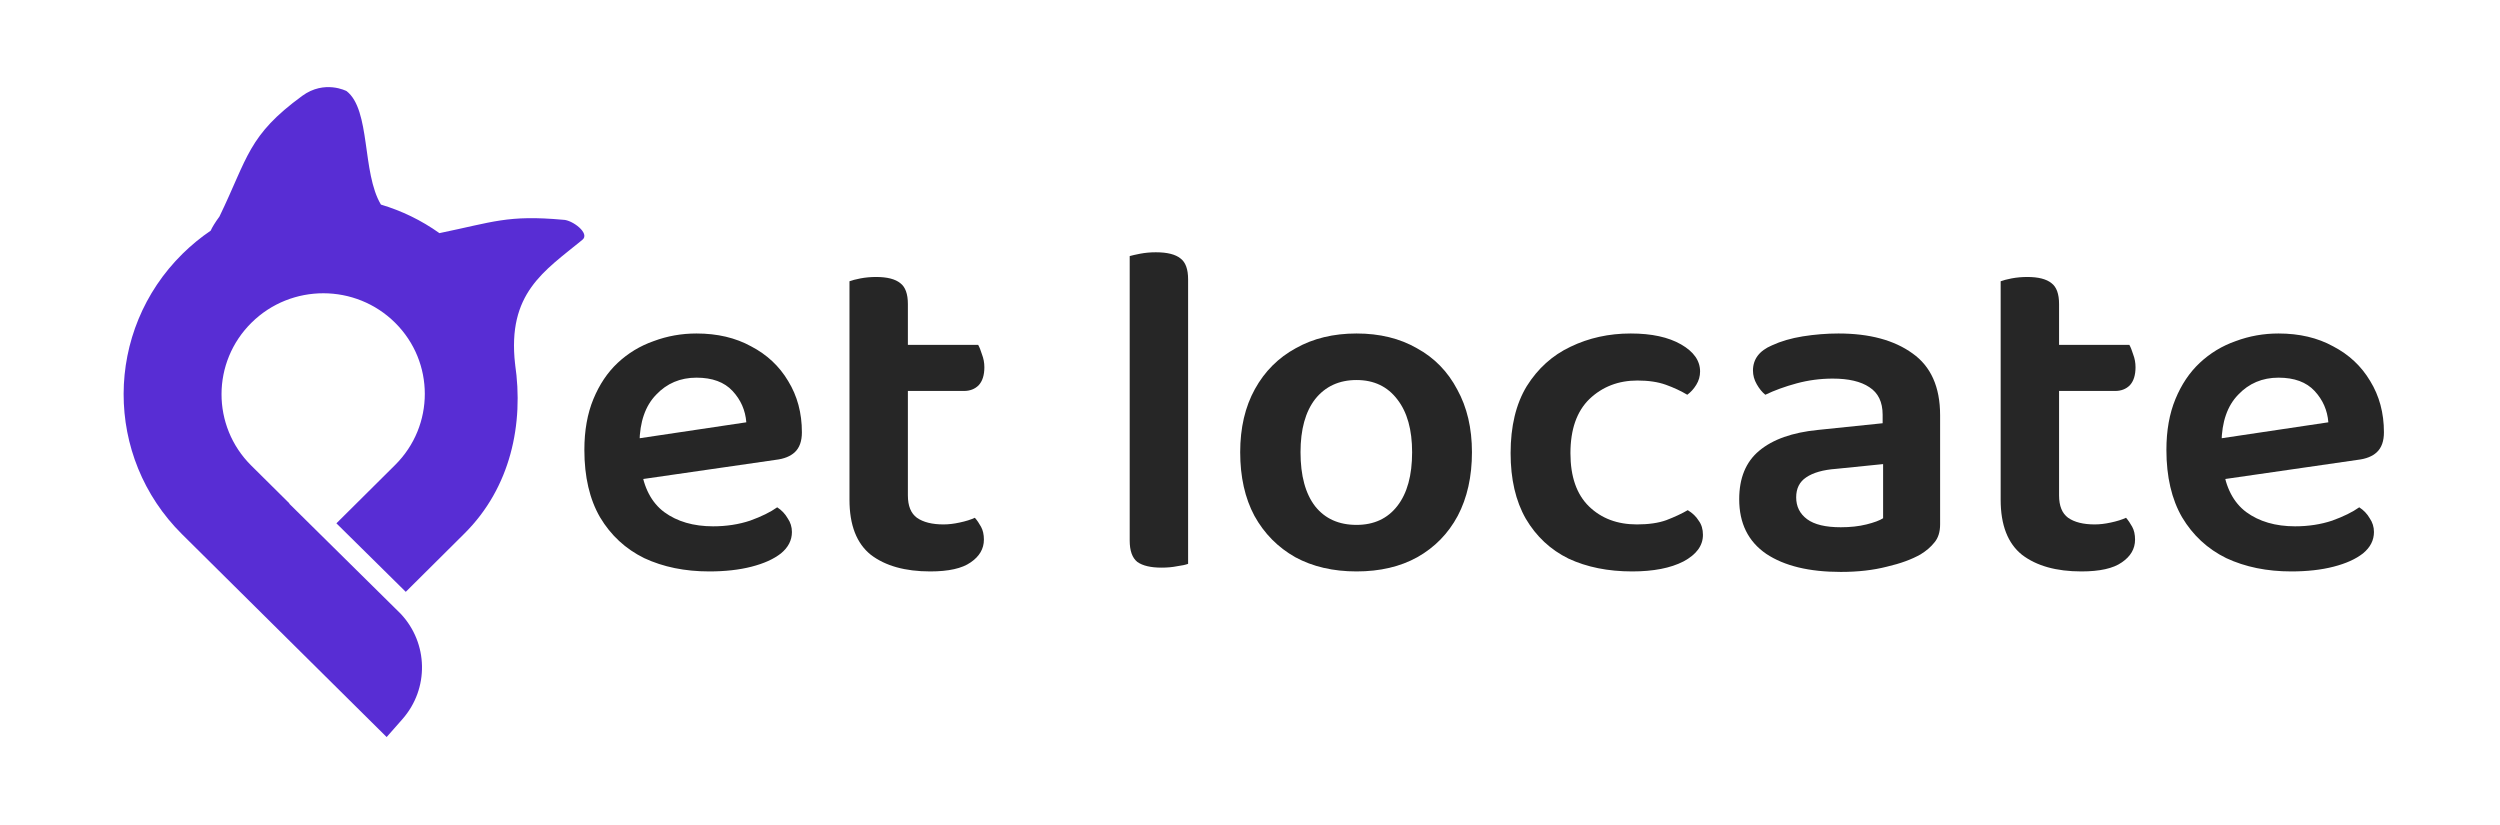
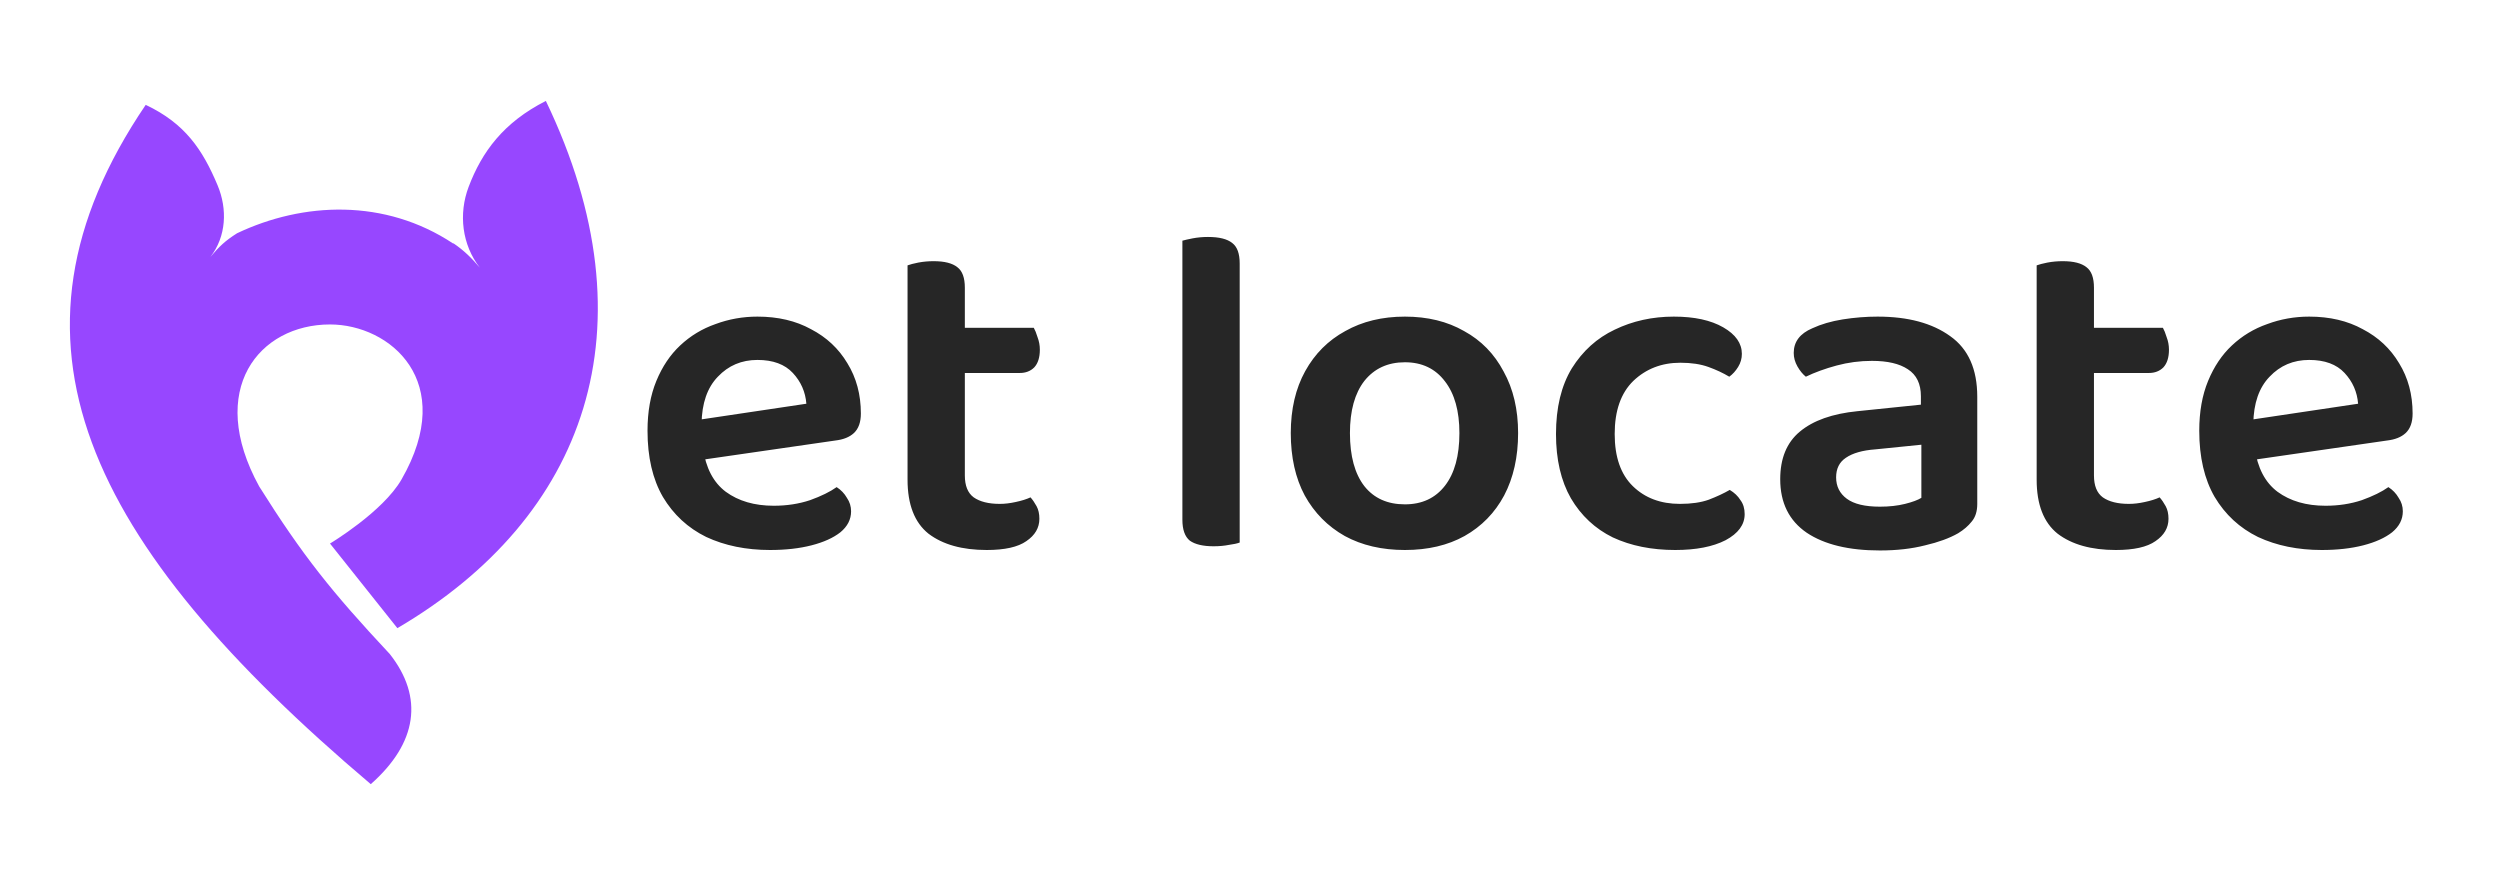
- <svg xmlns="http://www.w3.org/2000/svg" width="91" height="30" viewBox="0 0 91 30" fill="none">
-   <path fill-rule="evenodd" clip-rule="evenodd" d="M7.669 8.396C7.31 8.64 6.969 8.919 6.649 9.233C3.795 12.043 3.78 16.624 6.627 19.447L14.074 26.829L14.649 26.176C15.626 25.065 15.591 23.409 14.584 22.34L10.529 18.334L10.537 18.326L9.147 16.948C7.698 15.512 7.703 13.175 9.16 11.741C10.607 10.316 12.945 10.321 14.383 11.749C15.823 13.179 15.823 15.495 14.383 16.925L12.245 19.049L14.77 21.543L16.905 19.421C18.59 17.748 19.071 15.425 18.749 13.252C18.789 13.217 18.724 13.305 18.749 13.252C18.459 10.67 19.811 9.866 21.193 8.734C21.5 8.5 20.828 8.001 20.5 8C18.475 7.817 17.953 8.083 15.995 8.486C15.336 8.017 14.616 7.67 13.866 7.447C13.167 6.284 13.5 4 12.613 3.314V3.315C12.613 3.315 11.815 2.894 11 3.49C9.026 4.933 9.03 5.724 7.989 7.88C7.823 8.108 7.722 8.275 7.669 8.396Z" fill="#582DD4" />
-   <path d="M80.206 17.55L80.119 16.064L84.752 15.372C84.718 14.934 84.551 14.554 84.251 14.231C83.951 13.908 83.514 13.747 82.937 13.747C82.35 13.747 81.86 13.954 81.468 14.369C81.076 14.773 80.874 15.355 80.863 16.115L80.915 17.014C81.018 17.752 81.301 18.294 81.762 18.639C82.234 18.985 82.828 19.158 83.542 19.158C84.026 19.158 84.476 19.089 84.891 18.951C85.306 18.801 85.634 18.639 85.876 18.466C86.038 18.57 86.164 18.703 86.257 18.864C86.36 19.014 86.412 19.181 86.412 19.365C86.412 19.665 86.28 19.924 86.014 20.143C85.749 20.351 85.392 20.512 84.943 20.627C84.493 20.743 83.98 20.8 83.404 20.8C82.517 20.8 81.727 20.639 81.036 20.316C80.356 19.982 79.82 19.486 79.428 18.829C79.048 18.173 78.857 17.354 78.857 16.375C78.857 15.672 78.967 15.055 79.186 14.525C79.405 13.995 79.699 13.557 80.068 13.211C80.448 12.854 80.886 12.589 81.381 12.416C81.877 12.231 82.396 12.139 82.937 12.139C83.698 12.139 84.361 12.295 84.925 12.606C85.502 12.906 85.951 13.326 86.274 13.868C86.608 14.41 86.775 15.032 86.775 15.735C86.775 16.058 86.689 16.3 86.516 16.461C86.355 16.611 86.124 16.703 85.824 16.738L80.206 17.55Z" fill="#262626" />
-   <path d="M72.824 15.994H74.95V18.034C74.95 18.415 75.06 18.686 75.279 18.847C75.509 19.008 75.832 19.089 76.247 19.089C76.431 19.089 76.627 19.066 76.835 19.02C77.053 18.974 77.238 18.916 77.388 18.847C77.468 18.939 77.543 19.049 77.612 19.175C77.682 19.302 77.716 19.458 77.716 19.642C77.716 19.976 77.555 20.253 77.232 20.472C76.921 20.691 76.431 20.8 75.763 20.8C74.852 20.8 74.132 20.599 73.602 20.195C73.083 19.78 72.824 19.112 72.824 18.19V15.994ZM74.12 14.231V12.554H77.509C77.555 12.635 77.601 12.75 77.647 12.9C77.705 13.05 77.733 13.205 77.733 13.367C77.733 13.655 77.664 13.874 77.526 14.024C77.388 14.162 77.209 14.231 76.99 14.231H74.12ZM74.95 16.461H72.824V10.238C72.916 10.203 73.049 10.168 73.221 10.134C73.406 10.099 73.596 10.082 73.792 10.082C74.195 10.082 74.489 10.157 74.674 10.307C74.858 10.445 74.95 10.699 74.95 11.067V16.461Z" fill="#262626" />
-   <path d="M67.006 19.192C67.352 19.192 67.663 19.158 67.94 19.089C68.217 19.02 68.418 18.945 68.545 18.864V16.893L66.834 17.066C66.361 17.101 65.998 17.204 65.744 17.377C65.502 17.539 65.381 17.781 65.381 18.103C65.381 18.438 65.514 18.703 65.779 18.899C66.044 19.095 66.453 19.192 67.006 19.192ZM66.92 12.139C68.049 12.139 68.948 12.381 69.617 12.865C70.285 13.338 70.62 14.087 70.62 15.113V19.089C70.62 19.365 70.55 19.584 70.412 19.746C70.285 19.907 70.118 20.051 69.911 20.178C69.588 20.362 69.179 20.512 68.683 20.627C68.188 20.754 67.629 20.818 67.006 20.818C65.854 20.818 64.949 20.599 64.292 20.161C63.635 19.711 63.307 19.049 63.307 18.173C63.307 17.4 63.549 16.813 64.033 16.409C64.528 15.994 65.243 15.741 66.177 15.649L68.528 15.406V15.095C68.528 14.634 68.366 14.3 68.044 14.093C67.733 13.885 67.289 13.781 66.713 13.781C66.263 13.781 65.825 13.839 65.399 13.954C64.972 14.07 64.592 14.208 64.258 14.369C64.142 14.277 64.039 14.15 63.947 13.989C63.854 13.828 63.808 13.661 63.808 13.488C63.808 13.073 64.039 12.767 64.5 12.571C64.822 12.421 65.197 12.312 65.623 12.243C66.061 12.174 66.494 12.139 66.92 12.139Z" fill="#262626" />
-   <path d="M59.601 13.851C58.91 13.851 58.328 14.075 57.855 14.525C57.394 14.974 57.164 15.631 57.164 16.496C57.164 17.349 57.389 17.994 57.838 18.432C58.288 18.87 58.87 19.089 59.584 19.089C60.011 19.089 60.368 19.037 60.656 18.933C60.956 18.818 61.215 18.697 61.434 18.57C61.607 18.674 61.739 18.801 61.831 18.951C61.935 19.089 61.987 19.262 61.987 19.469C61.987 19.861 61.751 20.184 61.278 20.437C60.806 20.679 60.183 20.8 59.411 20.8C58.535 20.8 57.763 20.645 57.095 20.334C56.438 20.011 55.919 19.527 55.539 18.881C55.17 18.236 54.986 17.441 54.986 16.496C54.986 15.516 55.181 14.704 55.573 14.058C55.977 13.413 56.507 12.934 57.164 12.623C57.832 12.3 58.564 12.139 59.359 12.139C60.12 12.139 60.731 12.272 61.192 12.537C61.653 12.802 61.883 13.13 61.883 13.522C61.883 13.695 61.837 13.856 61.745 14.006C61.653 14.156 61.543 14.277 61.417 14.369C61.186 14.231 60.927 14.11 60.639 14.006C60.35 13.902 60.005 13.851 59.601 13.851Z" fill="#262626" />
-   <path d="M53.579 16.461C53.579 17.349 53.407 18.121 53.061 18.778C52.715 19.423 52.225 19.924 51.591 20.282C50.969 20.627 50.231 20.8 49.379 20.8C48.526 20.8 47.782 20.627 47.148 20.282C46.515 19.924 46.019 19.423 45.662 18.778C45.316 18.132 45.143 17.36 45.143 16.461C45.143 15.574 45.322 14.807 45.679 14.162C46.036 13.516 46.532 13.021 47.166 12.675C47.8 12.318 48.537 12.139 49.379 12.139C50.22 12.139 50.952 12.318 51.574 12.675C52.208 13.021 52.698 13.522 53.044 14.179C53.401 14.825 53.579 15.585 53.579 16.461ZM49.379 13.833C48.745 13.833 48.243 14.064 47.874 14.525C47.517 14.986 47.339 15.631 47.339 16.461C47.339 17.314 47.517 17.971 47.874 18.432C48.232 18.881 48.733 19.106 49.379 19.106C50.012 19.106 50.508 18.876 50.865 18.415C51.223 17.954 51.401 17.302 51.401 16.461C51.401 15.643 51.223 15.003 50.865 14.542C50.508 14.07 50.012 13.833 49.379 13.833Z" fill="#262626" />
-   <path d="M41.121 15.994L43.247 16.098V20.524C43.155 20.558 43.023 20.587 42.85 20.61C42.677 20.645 42.487 20.662 42.279 20.662C41.887 20.662 41.593 20.593 41.398 20.454C41.213 20.305 41.121 20.045 41.121 19.677V15.994ZM43.247 17.187L41.121 17.083V9.321C41.202 9.298 41.328 9.269 41.501 9.235C41.686 9.2 41.876 9.183 42.072 9.183C42.487 9.183 42.786 9.258 42.971 9.408C43.155 9.546 43.247 9.799 43.247 10.168V17.187Z" fill="#262626" />
-   <path d="M30.921 15.994H33.047V18.034C33.047 18.415 33.157 18.686 33.376 18.847C33.606 19.008 33.929 19.089 34.344 19.089C34.529 19.089 34.724 19.066 34.932 19.02C35.151 18.974 35.335 18.916 35.485 18.847C35.566 18.939 35.641 19.049 35.71 19.175C35.779 19.302 35.814 19.458 35.814 19.642C35.814 19.976 35.652 20.253 35.33 20.472C35.018 20.691 34.529 20.8 33.86 20.8C32.95 20.8 32.229 20.599 31.699 20.195C31.18 19.78 30.921 19.112 30.921 18.19V15.994ZM32.218 14.231V12.554H35.606C35.652 12.635 35.698 12.75 35.744 12.9C35.802 13.05 35.831 13.205 35.831 13.367C35.831 13.655 35.762 13.874 35.623 14.024C35.485 14.162 35.306 14.231 35.087 14.231H32.218ZM33.047 16.461H30.921V10.238C31.013 10.203 31.146 10.168 31.319 10.134C31.503 10.099 31.693 10.082 31.889 10.082C32.293 10.082 32.587 10.157 32.771 10.307C32.955 10.445 33.047 10.699 33.047 11.067V16.461Z" fill="#262626" />
-   <path d="M22.62 17.55L22.533 16.064L27.166 15.372C27.132 14.934 26.965 14.554 26.665 14.231C26.365 13.908 25.927 13.747 25.351 13.747C24.763 13.747 24.273 13.954 23.882 14.369C23.49 14.773 23.288 15.355 23.277 16.115L23.328 17.014C23.432 17.752 23.715 18.294 24.176 18.639C24.648 18.985 25.242 19.158 25.956 19.158C26.44 19.158 26.89 19.089 27.305 18.951C27.72 18.801 28.048 18.639 28.29 18.466C28.451 18.57 28.578 18.703 28.67 18.864C28.774 19.014 28.826 19.181 28.826 19.365C28.826 19.665 28.693 19.924 28.428 20.143C28.163 20.351 27.806 20.512 27.357 20.627C26.907 20.743 26.394 20.8 25.818 20.8C24.93 20.8 24.141 20.639 23.45 20.316C22.77 19.982 22.234 19.486 21.842 18.829C21.461 18.173 21.271 17.354 21.271 16.375C21.271 15.672 21.381 15.055 21.6 14.525C21.819 13.995 22.113 13.557 22.481 13.211C22.862 12.854 23.3 12.589 23.795 12.416C24.291 12.231 24.809 12.139 25.351 12.139C26.112 12.139 26.774 12.295 27.339 12.606C27.916 12.906 28.365 13.326 28.688 13.868C29.022 14.41 29.189 15.032 29.189 15.735C29.189 16.058 29.103 16.3 28.93 16.461C28.768 16.611 28.538 16.703 28.238 16.738L22.62 17.55Z" fill="#262626" />
+ <svg xmlns="http://www.w3.org/2000/svg" width="161" height="57" viewBox="0 0 161 57" fill="none">
+   <path fill-rule="evenodd" clip-rule="evenodd" d="M9.384 6.753C-0.898 21.907 5.58 35.004 23.878 50.5C26.882 47.848 27.297 44.91 25.107 42.124C21.351 38.108 19.477 35.759 16.694 31.33C13.255 25.075 16.694 20.895 21.252 20.895C25.114 20.895 29.491 24.561 25.856 30.879C24.654 32.969 21.252 35.004 21.252 35.004L25.591 40.453C37.739 33.328 42.181 21.128 35.153 6.5C32.418 7.887 31.033 9.786 30.181 12.031C29.517 13.78 29.754 15.765 30.903 17.24V17.24C30.374 16.616 29.878 16.127 29.195 15.664C29.194 15.672 29.192 15.68 29.19 15.687C24.788 12.767 19.524 13.001 15.266 15.022C14.493 15.514 14.125 15.867 13.549 16.547V16.547C14.574 15.232 14.656 13.467 14.011 11.93C13.05 9.642 11.916 7.947 9.384 6.753Z" fill="#9747FF" />
+   <path d="M44.04 29.78L43.89 27.2L51.93 26C51.87 25.24 51.58 24.58 51.06 24.02C50.54 23.46 49.78 23.18 48.78 23.18C47.76 23.18 46.91 23.54 46.23 24.26C45.55 24.96 45.2 25.97 45.18 27.29L45.27 28.85C45.45 30.13 45.94 31.07 46.74 31.67C47.56 32.27 48.59 32.57 49.83 32.57C50.67 32.57 51.45 32.45 52.17 32.21C52.89 31.95 53.46 31.67 53.88 31.37C54.16 31.55 54.38 31.78 54.54 32.06C54.72 32.32 54.81 32.61 54.81 32.93C54.81 33.45 54.58 33.9 54.12 34.28C53.66 34.64 53.04 34.92 52.26 35.12C51.48 35.32 50.59 35.42 49.59 35.42C48.05 35.42 46.68 35.14 45.48 34.58C44.3 34 43.37 33.14 42.69 32C42.03 30.86 41.7 29.44 41.7 27.74C41.7 26.52 41.89 25.45 42.27 24.53C42.65 23.61 43.16 22.85 43.8 22.25C44.46 21.63 45.22 21.17 46.08 20.87C46.94 20.55 47.84 20.39 48.78 20.39C50.1 20.39 51.25 20.66 52.23 21.2C53.23 21.72 54.01 22.45 54.57 23.39C55.15 24.33 55.44 25.41 55.44 26.63C55.44 27.19 55.29 27.61 54.99 27.89C54.71 28.15 54.31 28.31 53.79 28.37L44.04 29.78ZM58.446 27.08H62.136V30.62C62.136 31.28 62.326 31.75 62.706 32.03C63.106 32.31 63.666 32.45 64.386 32.45C64.706 32.45 65.046 32.41 65.406 32.33C65.786 32.25 66.106 32.15 66.366 32.03C66.506 32.19 66.636 32.38 66.756 32.6C66.876 32.82 66.936 33.09 66.936 33.41C66.936 33.99 66.656 34.47 66.096 34.85C65.556 35.23 64.706 35.42 63.546 35.42C61.966 35.42 60.716 35.07 59.796 34.37C58.896 33.65 58.446 32.49 58.446 30.89V27.08ZM60.696 24.02V21.11H66.576C66.656 21.25 66.736 21.45 66.816 21.71C66.916 21.97 66.966 22.24 66.966 22.52C66.966 23.02 66.846 23.4 66.606 23.66C66.366 23.9 66.056 24.02 65.676 24.02H60.696ZM62.136 27.89H58.446V17.09C58.606 17.03 58.836 16.97 59.136 16.91C59.456 16.85 59.786 16.82 60.126 16.82C60.826 16.82 61.336 16.95 61.656 17.21C61.976 17.45 62.136 17.89 62.136 18.53V27.89ZM76.146 27.08L79.836 27.26V34.94C79.676 35 79.446 35.05 79.146 35.09C78.846 35.15 78.516 35.18 78.156 35.18C77.476 35.18 76.966 35.06 76.626 34.82C76.306 34.56 76.146 34.11 76.146 33.47V27.08ZM79.836 29.15L76.146 28.97V15.5C76.286 15.46 76.506 15.41 76.806 15.35C77.126 15.29 77.456 15.26 77.796 15.26C78.516 15.26 79.036 15.39 79.356 15.65C79.676 15.89 79.836 16.33 79.836 16.97V29.15ZM97.766 27.89C97.766 29.43 97.466 30.77 96.866 31.91C96.266 33.03 95.416 33.9 94.316 34.52C93.236 35.12 91.956 35.42 90.476 35.42C88.996 35.42 87.706 35.12 86.606 34.52C85.506 33.9 84.646 33.03 84.026 31.91C83.426 30.79 83.126 29.45 83.126 27.89C83.126 26.35 83.436 25.02 84.056 23.9C84.676 22.78 85.536 21.92 86.636 21.32C87.736 20.7 89.016 20.39 90.476 20.39C91.936 20.39 93.206 20.7 94.286 21.32C95.386 21.92 96.236 22.79 96.836 23.93C97.456 25.05 97.766 26.37 97.766 27.89ZM90.476 23.33C89.376 23.33 88.506 23.73 87.866 24.53C87.246 25.33 86.936 26.45 86.936 27.89C86.936 29.37 87.246 30.51 87.866 31.31C88.486 32.09 89.356 32.48 90.476 32.48C91.576 32.48 92.436 32.08 93.056 31.28C93.676 30.48 93.986 29.35 93.986 27.89C93.986 26.47 93.676 25.36 93.056 24.56C92.436 23.74 91.576 23.33 90.476 23.33ZM108.216 23.36C107.016 23.36 106.006 23.75 105.186 24.53C104.386 25.31 103.986 26.45 103.986 27.95C103.986 29.43 104.376 30.55 105.156 31.31C105.936 32.07 106.946 32.45 108.186 32.45C108.926 32.45 109.546 32.36 110.046 32.18C110.566 31.98 111.016 31.77 111.396 31.55C111.696 31.73 111.926 31.95 112.086 32.21C112.266 32.45 112.356 32.75 112.356 33.11C112.356 33.79 111.946 34.35 111.126 34.79C110.306 35.21 109.226 35.42 107.886 35.42C106.366 35.42 105.026 35.15 103.866 34.61C102.726 34.05 101.826 33.21 101.166 32.09C100.526 30.97 100.206 29.59 100.206 27.95C100.206 26.25 100.546 24.84 101.226 23.72C101.926 22.6 102.846 21.77 103.986 21.23C105.146 20.67 106.416 20.39 107.796 20.39C109.116 20.39 110.176 20.62 110.976 21.08C111.776 21.54 112.176 22.11 112.176 22.79C112.176 23.09 112.096 23.37 111.936 23.63C111.776 23.89 111.586 24.1 111.366 24.26C110.966 24.02 110.516 23.81 110.016 23.63C109.516 23.45 108.916 23.36 108.216 23.36ZM121.066 32.63C121.666 32.63 122.206 32.57 122.686 32.45C123.166 32.33 123.516 32.2 123.736 32.06V28.64L120.766 28.94C119.946 29 119.316 29.18 118.876 29.48C118.456 29.76 118.246 30.18 118.246 30.74C118.246 31.32 118.476 31.78 118.936 32.12C119.396 32.46 120.106 32.63 121.066 32.63ZM120.916 20.39C122.876 20.39 124.436 20.81 125.596 21.65C126.756 22.47 127.336 23.77 127.336 25.55V32.45C127.336 32.93 127.216 33.31 126.976 33.59C126.756 33.87 126.466 34.12 126.106 34.34C125.546 34.66 124.836 34.92 123.976 35.12C123.116 35.34 122.146 35.45 121.066 35.45C119.066 35.45 117.496 35.07 116.356 34.31C115.216 33.53 114.646 32.38 114.646 30.86C114.646 29.52 115.066 28.5 115.906 27.8C116.766 27.08 118.006 26.64 119.626 26.48L123.706 26.06V25.52C123.706 24.72 123.426 24.14 122.866 23.78C122.326 23.42 121.556 23.24 120.556 23.24C119.776 23.24 119.016 23.34 118.276 23.54C117.536 23.74 116.876 23.98 116.296 24.26C116.096 24.1 115.916 23.88 115.756 23.6C115.596 23.32 115.516 23.03 115.516 22.73C115.516 22.01 115.916 21.48 116.716 21.14C117.276 20.88 117.926 20.69 118.666 20.57C119.426 20.45 120.176 20.39 120.916 20.39ZM131.161 27.08H134.851V30.62C134.851 31.28 135.041 31.75 135.421 32.03C135.821 32.31 136.381 32.45 137.101 32.45C137.421 32.45 137.761 32.41 138.121 32.33C138.501 32.25 138.821 32.15 139.081 32.03C139.221 32.19 139.351 32.38 139.471 32.6C139.591 32.82 139.651 33.09 139.651 33.41C139.651 33.99 139.371 34.47 138.811 34.85C138.271 35.23 137.421 35.42 136.261 35.42C134.681 35.42 133.431 35.07 132.511 34.37C131.611 33.65 131.161 32.49 131.161 30.89V27.08ZM133.411 24.02V21.11H139.291C139.371 21.25 139.451 21.45 139.531 21.71C139.631 21.97 139.681 22.24 139.681 22.52C139.681 23.02 139.561 23.4 139.321 23.66C139.081 23.9 138.771 24.02 138.391 24.02H133.411ZM134.851 27.89H131.161V17.09C131.321 17.03 131.551 16.97 131.851 16.91C132.171 16.85 132.501 16.82 132.841 16.82C133.541 16.82 134.051 16.95 134.371 17.21C134.691 17.45 134.851 17.89 134.851 18.53V27.89ZM143.972 29.78L143.822 27.2L151.862 26C151.802 25.24 151.512 24.58 150.992 24.02C150.472 23.46 149.712 23.18 148.712 23.18C147.692 23.18 146.842 23.54 146.162 24.26C145.482 24.96 145.132 25.97 145.112 27.29L145.202 28.85C145.382 30.13 145.872 31.07 146.672 31.67C147.492 32.27 148.522 32.57 149.762 32.57C150.602 32.57 151.382 32.45 152.102 32.21C152.822 31.95 153.392 31.67 153.812 31.37C154.092 31.55 154.312 31.78 154.472 32.06C154.652 32.32 154.742 32.61 154.742 32.93C154.742 33.45 154.512 33.9 154.052 34.28C153.592 34.64 152.972 34.92 152.192 35.12C151.412 35.32 150.522 35.42 149.522 35.42C147.982 35.42 146.612 35.14 145.412 34.58C144.232 34 143.302 33.14 142.622 32C141.962 30.86 141.632 29.44 141.632 27.74C141.632 26.52 141.822 25.45 142.202 24.53C142.582 23.61 143.092 22.85 143.732 22.25C144.392 21.63 145.152 21.17 146.012 20.87C146.872 20.55 147.772 20.39 148.712 20.39C150.032 20.39 151.182 20.66 152.162 21.2C153.162 21.72 153.942 22.45 154.502 23.39C155.082 24.33 155.372 25.41 155.372 26.63C155.372 27.19 155.222 27.61 154.922 27.89C154.642 28.15 154.242 28.31 153.722 28.37L143.972 29.78Z" fill="#262626" />
</svg>
